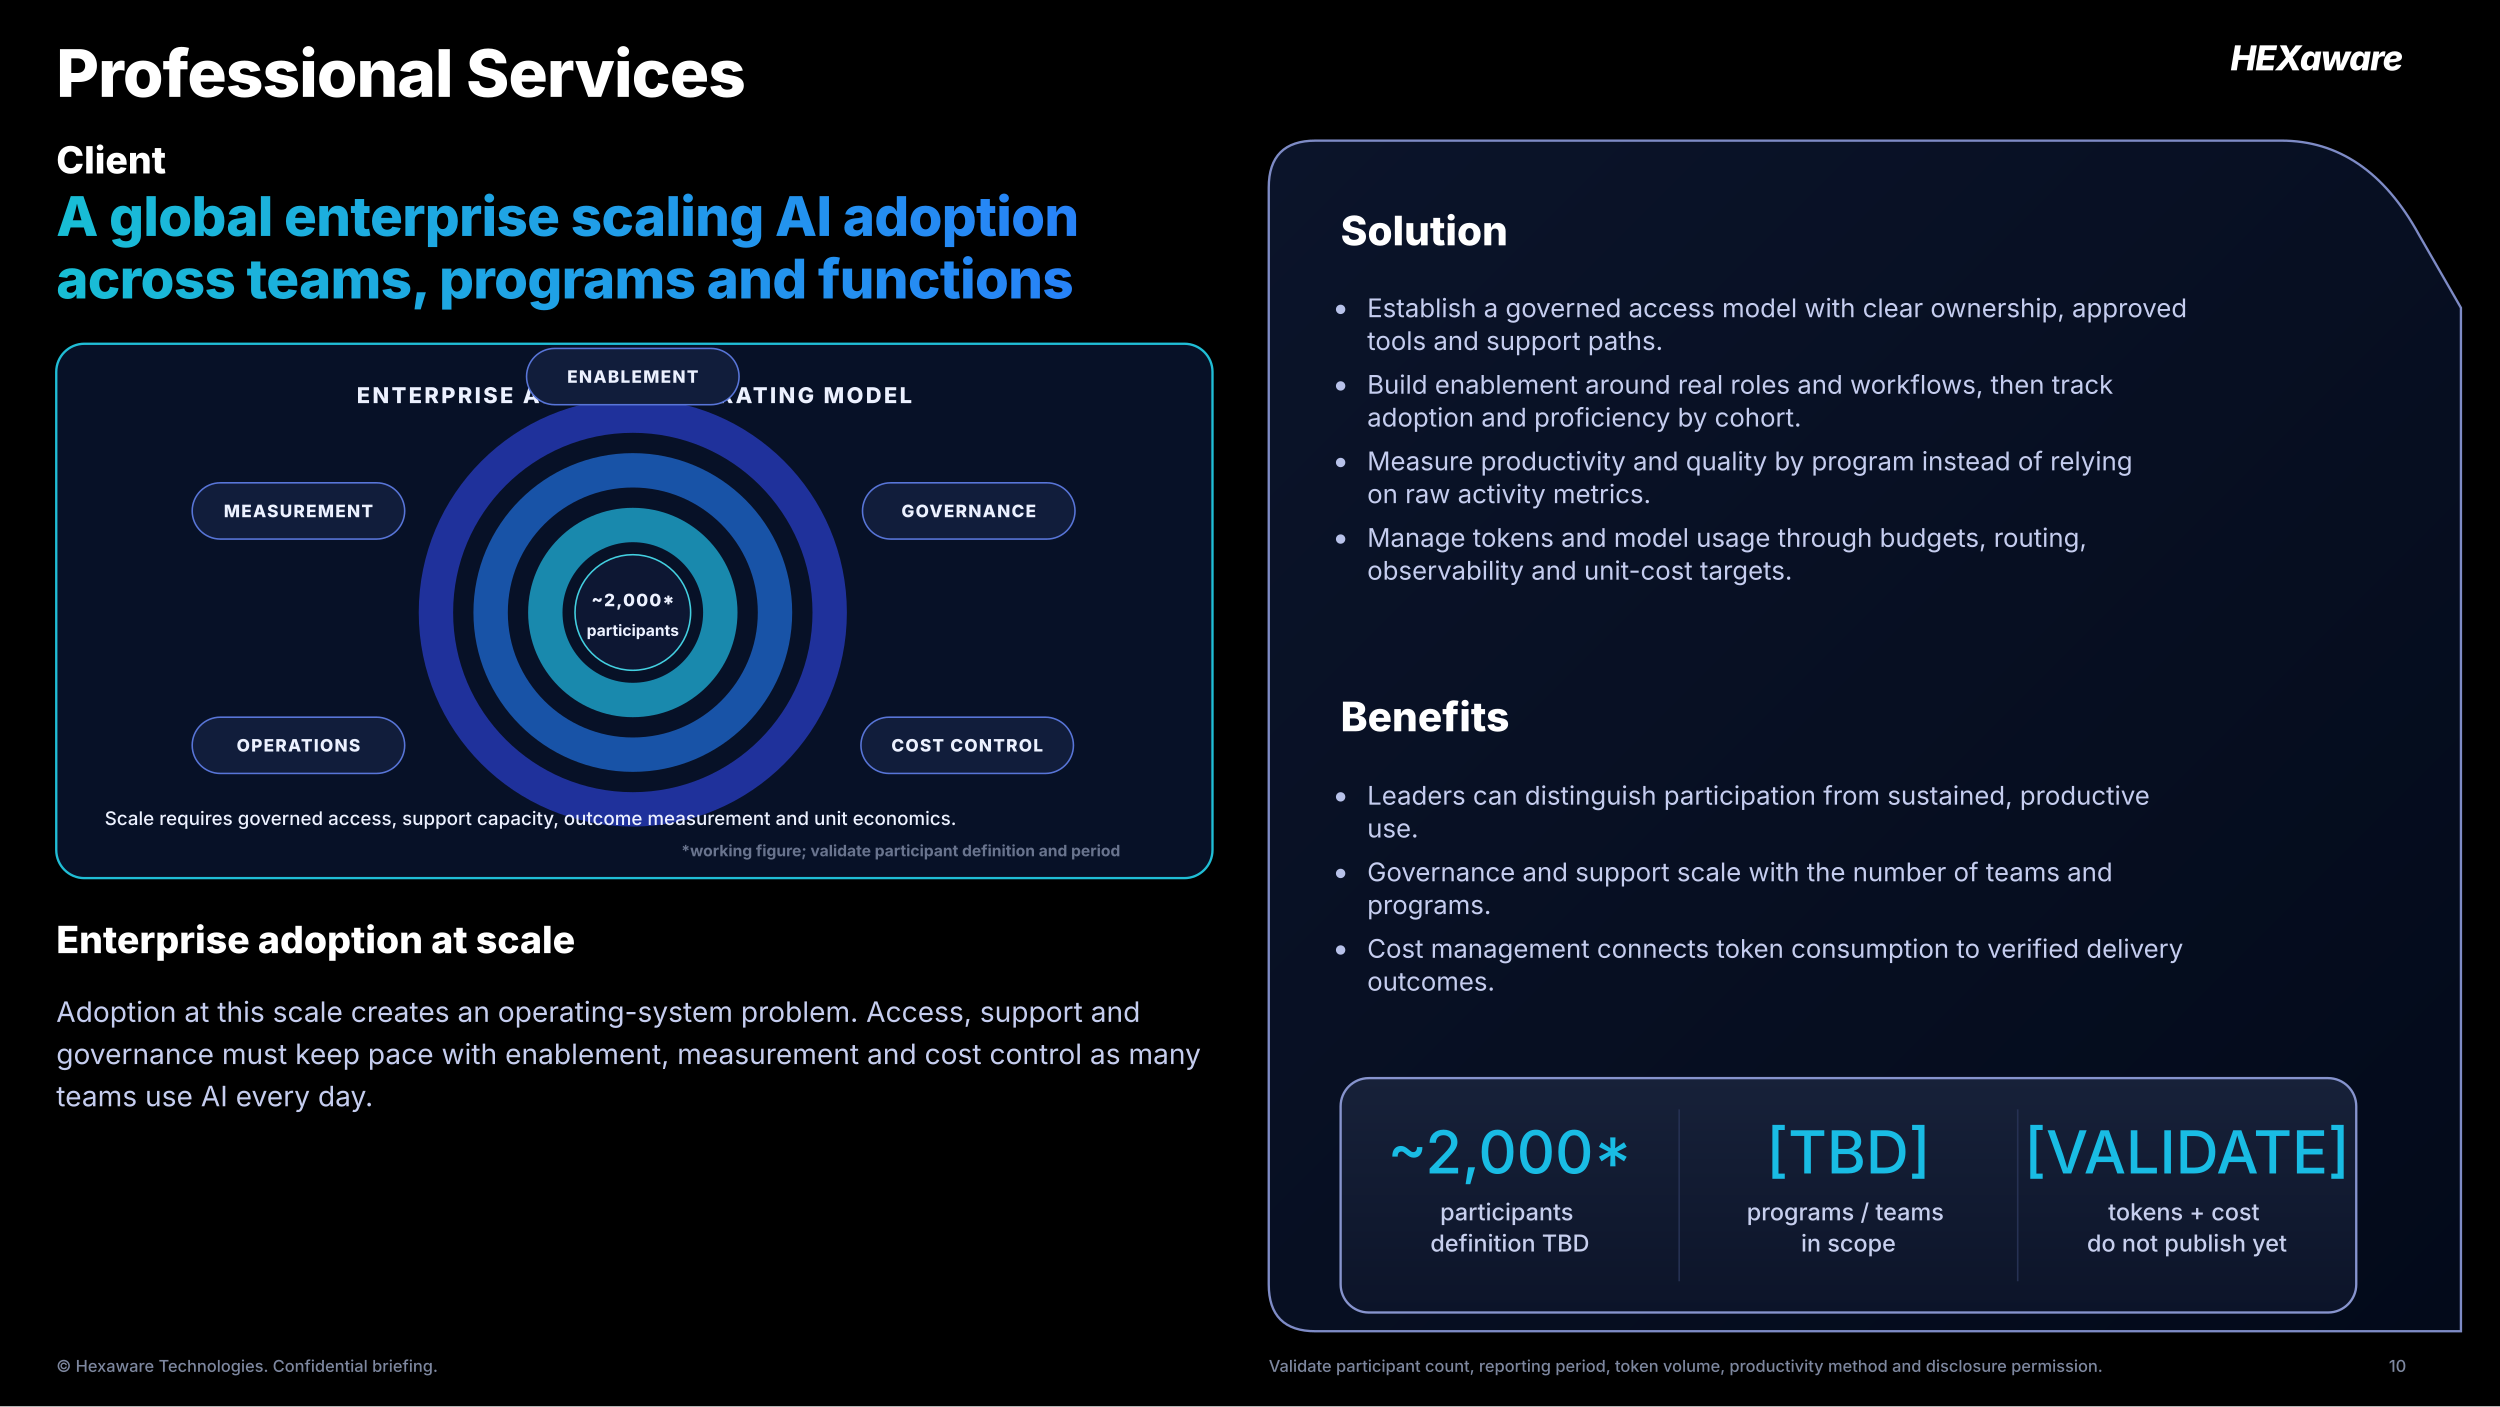
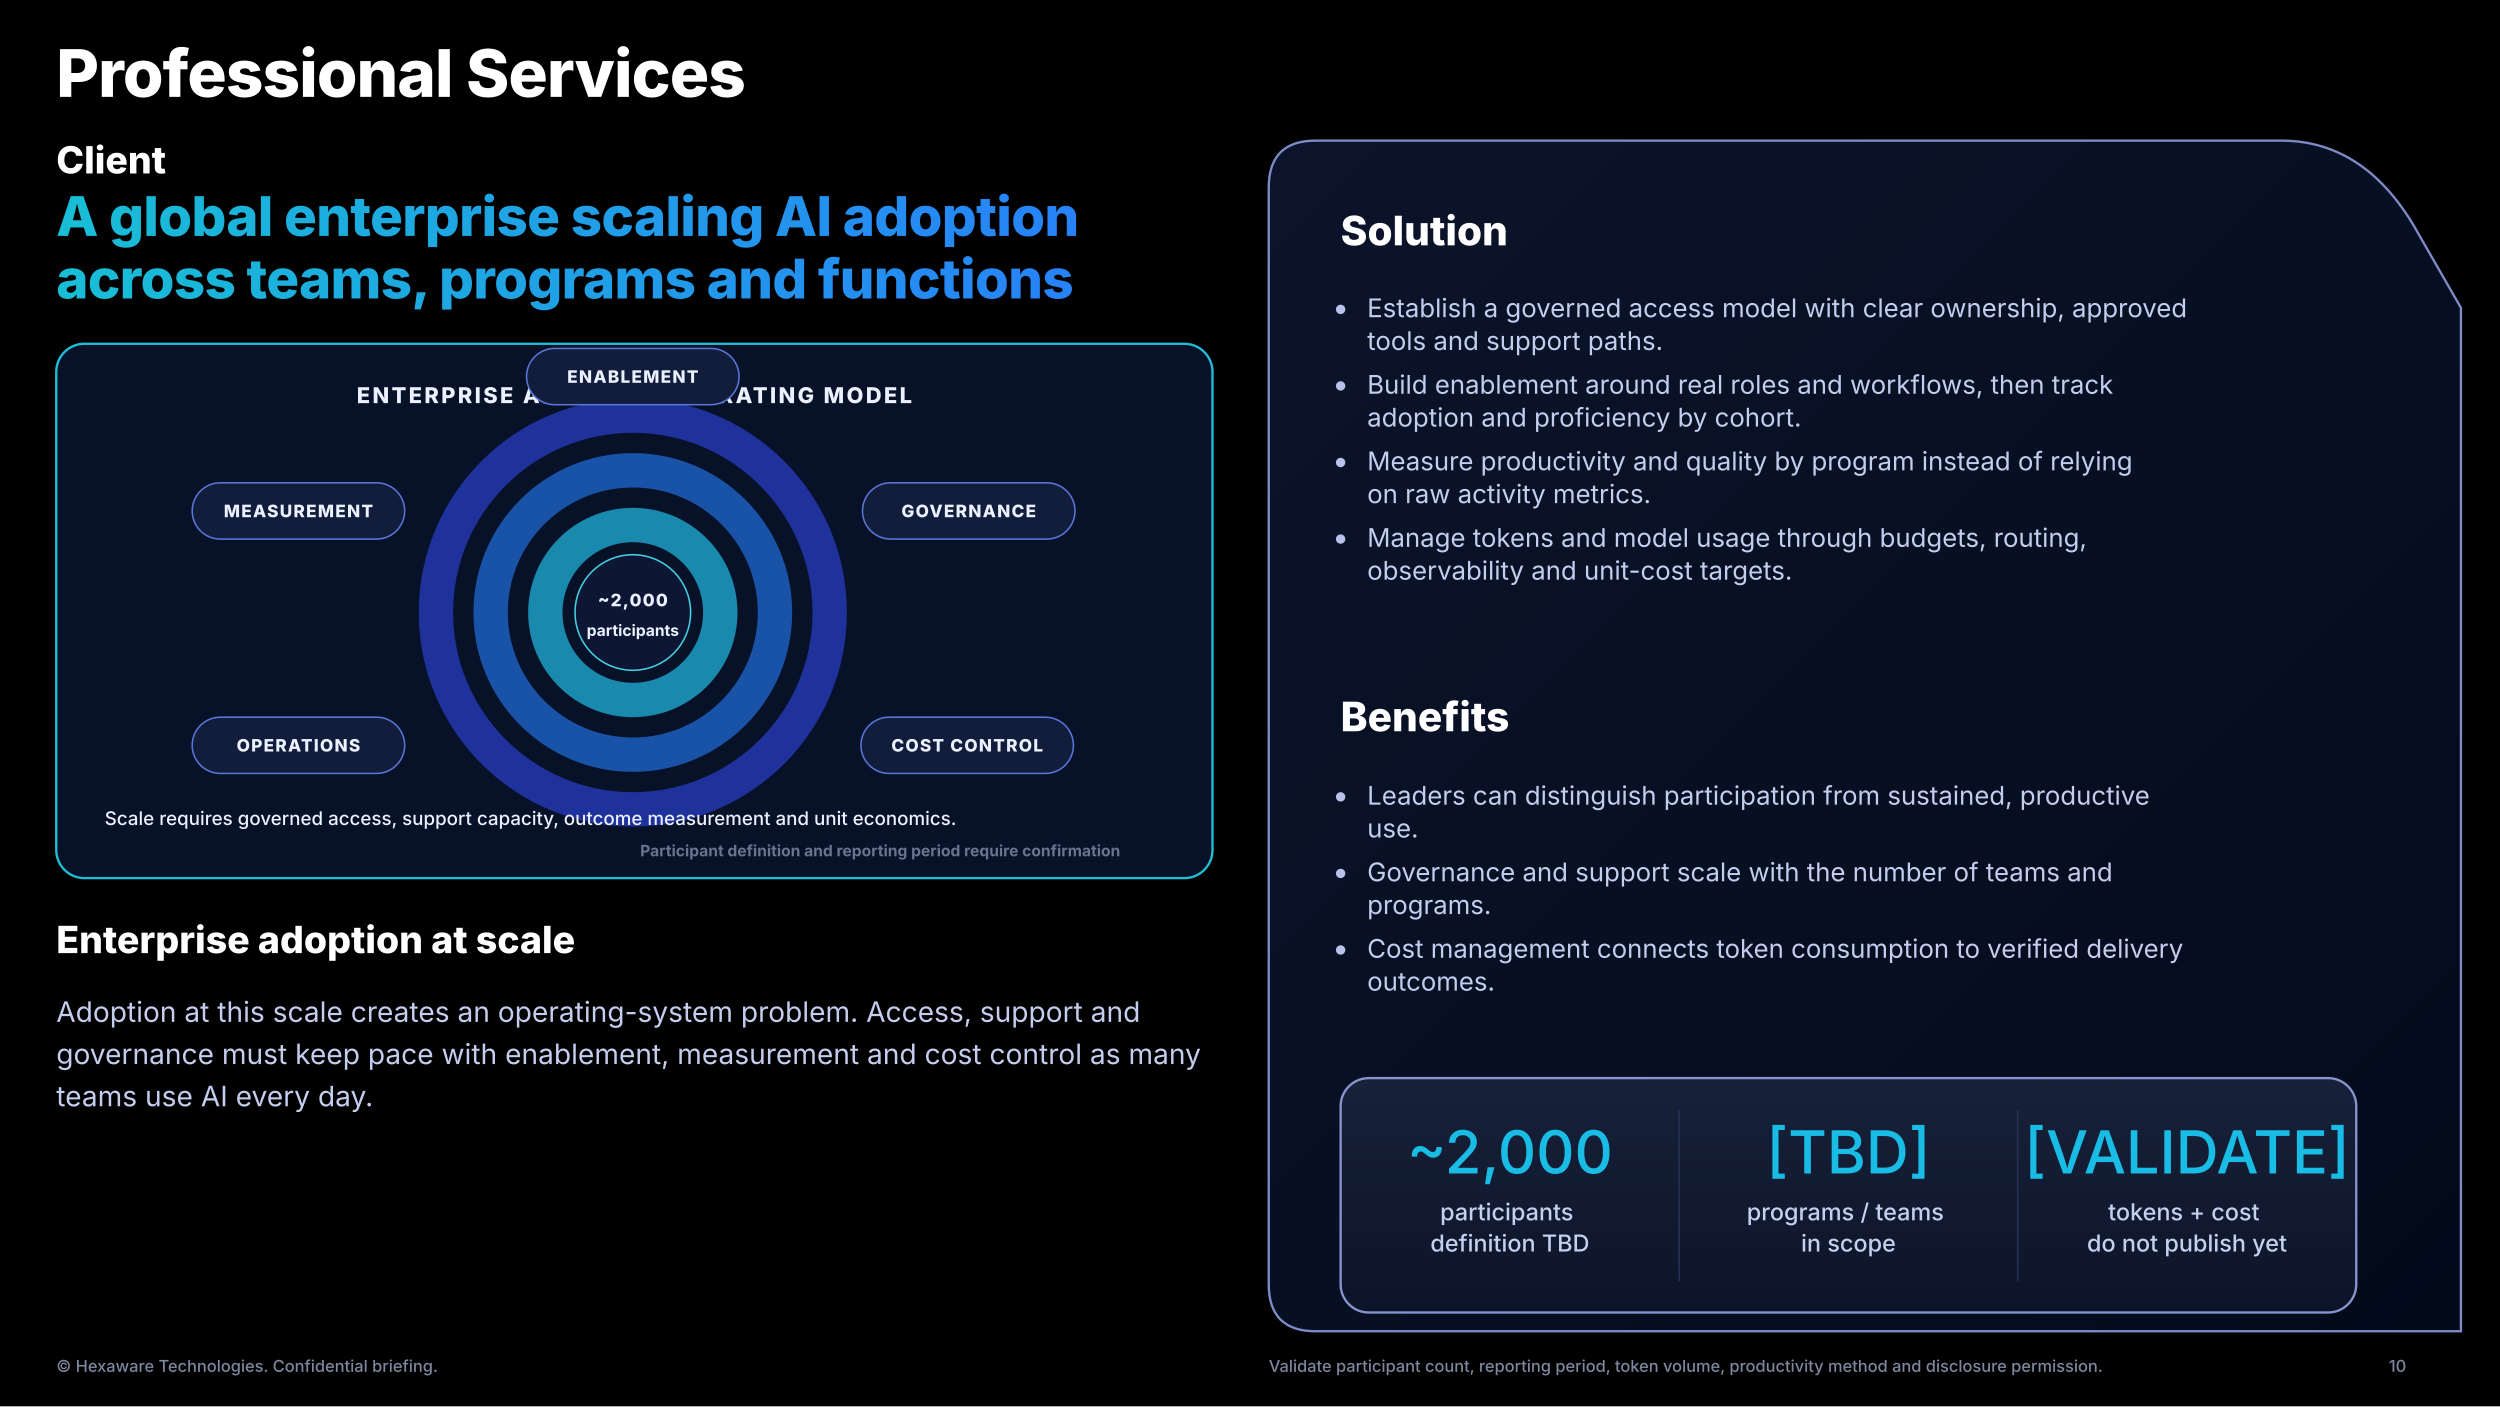
<svg xmlns="http://www.w3.org/2000/svg" width="1600" height="900" viewBox="0 0 1600 900">
  <defs>
    <linearGradient id="accent" x1="0" y1="0" x2="1" y2="0">
      <stop offset="0" stop-color="#18BED5" />
      <stop offset="1" stop-color="#2782F8" />
    </linearGradient>
    <linearGradient id="panel" x1="0" y1="0" x2="1" y2="1">
      <stop offset="0" stop-color="#0B142A" />
      <stop offset="1" stop-color="#030A1A" />
    </linearGradient>
    <linearGradient id="metricBg" x1="0" y1="0" x2="0" y2="1">
      <stop offset="0" stop-color="#172139" />
      <stop offset="1" stop-color="#0C1429" />
    </linearGradient>
    <linearGradient id="contextGlow" x1="0" y1="0" x2="1" y2="1">
      <stop offset="0" stop-color="#EEF1FF" />
      <stop offset="1" stop-color="#DCE9FA" />
    </linearGradient>
    <linearGradient id="coordFill" x1="0" y1="0" x2="0" y2="1">
      <stop offset="0" stop-color="#303DA8" />
      <stop offset="1" stop-color="#142052" />
    </linearGradient>
    <style>
      text{font-family:Inter,Arial,sans-serif}.industry{font-size:42px;font-weight:780;fill:#fff;letter-spacing:-.6px}.section{font-size:24px;font-weight:760;fill:#fff}.client{font-size:35px;font-weight:760;fill:url(#accent);letter-spacing:-.4px}.lead{font-size:24px;font-weight:760;fill:#fff}.copy{font-size:18px;font-weight:430;fill:#C5CDEF}.panelTitle{font-size:26px;font-weight:760;fill:#fff}.body{font-size:16.5px;font-weight:430;fill:#C5CDEF}.metric{font-size:38px;font-weight:450;fill:#19BCE4}.metricLabel{font-size:15px;font-weight:520;fill:#C7CFEE}.note{font-size:10.5px;font-weight:500;fill:#7D879F}.brand{font-size:22px;font-weight:800;font-style:italic;fill:#fff;letter-spacing:-.6px}.vizTitle{font-size:14px;font-weight:800;letter-spacing:1.5px}.vizH{font-size:16px;font-weight:760}.vizMetric{font-size:22px;font-weight:780;fill:#17203A}.vizCap{font-size:11px;font-weight:800;letter-spacing:.8px}.vizSmall{font-size:12px;font-weight:520;fill:#68738D}.vizMicro{font-size:10px;font-weight:650;fill:#69748E}.dark{fill:#17203A}.light{fill:#ECF1FF}.cyan{fill:#1BC5E1}.blue{fill:#3A55C9}.green{fill:#17885B}.amber{fill:#A36B00}
    </style>
  </defs>
  <rect width="1600" height="900" fill="#000" />
  <text x="36" y="62" class="industry">Professional Services</text>
-   <text x="1538" y="45" text-anchor="end" class="brand">HEXaware</text>
  <text x="36" y="111" class="section">Client</text>
  <text x="36" y="151" class="client" text-anchor="start">
    <tspan x="36" dy="0">A global enterprise scaling AI adoption</tspan>
    <tspan x="36" dy="40">across teams, programs and functions</tspan>
  </text>
  <g>
    <rect x="36" y="220" width="740" height="342" rx="18" fill="#071127" stroke="#20BED6" stroke-width="1.5" />
    <text x="406" y="258" text-anchor="middle" class="vizTitle light">ENTERPRISE ADOPTION OPERATING MODEL</text>
    <circle cx="405" cy="392" r="126" fill="none" stroke="#2639B8" stroke-width="22" opacity=".8" />
    <circle cx="405" cy="392" r="91" fill="none" stroke="#1D64C7" stroke-width="22" opacity=".8" />
    <circle cx="405" cy="392" r="56" fill="none" stroke="#1EA7CE" stroke-width="22" opacity=".8" />
    <circle cx="405" cy="392" r="37" fill="#0D1733" stroke="#43D0E1" />
-     <text x="405" y="388" text-anchor="middle" class="vizCap light">~2,000*</text>
+     <text x="405" y="388" text-anchor="middle" class="vizCap light">~2,000</text>
    <text x="405" y="407" text-anchor="middle" class="vizMicro light">participants</text>
    <rect x="337" y="223" width="136" height="36" rx="18" fill="#111D3B" stroke="#5875D8" />
    <text x="405" y="245" text-anchor="middle" class="vizCap light">ENABLEMENT</text>
    <rect x="552" y="309" width="136" height="36" rx="18" fill="#111D3B" stroke="#5875D8" />
    <text x="620" y="331" text-anchor="middle" class="vizCap light">GOVERNANCE</text>
    <rect x="551" y="459" width="136" height="36" rx="18" fill="#111D3B" stroke="#5875D8" />
    <text x="619" y="481" text-anchor="middle" class="vizCap light">COST CONTROL</text>
    <rect x="123" y="459" width="136" height="36" rx="18" fill="#111D3B" stroke="#5875D8" />
    <text x="191" y="481" text-anchor="middle" class="vizCap light">OPERATIONS</text>
    <rect x="123" y="309" width="136" height="36" rx="18" fill="#111D3B" stroke="#5875D8" />
    <text x="191" y="331" text-anchor="middle" class="vizCap light">MEASUREMENT</text>
    <text x="67" y="528" class="vizSmall light">Scale requires governed access, support capacity, outcome measurement and unit economics.</text>
-     <text x="717" y="548" text-anchor="end" class="vizMicro">*working figure; validate participant definition and period</text>
+     <text x="717" y="548" text-anchor="end" class="vizMicro">Participant definition and reporting period require confirmation</text>
  </g>
  <text x="36" y="610" class="lead" text-anchor="start">
    <tspan x="36" dy="0">Enterprise adoption at scale</tspan>
  </text>
  <text x="36" y="654" class="copy" text-anchor="start">
    <tspan x="36" dy="0">Adoption at this scale creates an operating-system problem. Access, support and</tspan>
    <tspan x="36" dy="27">governance must keep pace with enablement, measurement and cost control as many</tspan>
    <tspan x="36" dy="27">teams use AI every day.</tspan>
  </text>
  <path d="M842 90H1460Q1515 90 1548 150L1575 197V852H842Q812 852 812 822V120Q812 90 842 90Z" fill="url(#panel)" stroke="#7E8BC6" stroke-width="1.5" />
  <text x="858" y="157" class="panelTitle">Solution</text>
  <circle cx="858" cy="198" r="3" fill="#B8C2EA" />
  <text x="875" y="203" class="body" text-anchor="start">
    <tspan x="875" dy="0">Establish a governed access model with clear ownership, approved</tspan>
    <tspan x="875" dy="21">tools and support paths.</tspan>
  </text>
  <circle cx="858" cy="247" r="3" fill="#B8C2EA" />
  <text x="875" y="252" class="body" text-anchor="start">
    <tspan x="875" dy="0">Build enablement around real roles and workflows, then track</tspan>
    <tspan x="875" dy="21">adoption and proficiency by cohort.</tspan>
  </text>
  <circle cx="858" cy="296" r="3" fill="#B8C2EA" />
  <text x="875" y="301" class="body" text-anchor="start">
    <tspan x="875" dy="0">Measure productivity and quality by program instead of relying</tspan>
    <tspan x="875" dy="21">on raw activity metrics.</tspan>
  </text>
  <circle cx="858" cy="345" r="3" fill="#B8C2EA" />
  <text x="875" y="350" class="body" text-anchor="start">
    <tspan x="875" dy="0">Manage tokens and model usage through budgets, routing,</tspan>
    <tspan x="875" dy="21">observability and unit-cost targets.</tspan>
  </text>
  <text x="858" y="468" class="panelTitle">Benefits</text>
  <circle cx="858" cy="510" r="3" fill="#B8C2EA" />
  <text x="875" y="515" class="body" text-anchor="start">
    <tspan x="875" dy="0">Leaders can distinguish participation from sustained, productive</tspan>
    <tspan x="875" dy="21">use.</tspan>
  </text>
  <circle cx="858" cy="559" r="3" fill="#B8C2EA" />
  <text x="875" y="564" class="body" text-anchor="start">
    <tspan x="875" dy="0">Governance and support scale with the number of teams and</tspan>
    <tspan x="875" dy="21">programs.</tspan>
  </text>
  <circle cx="858" cy="608" r="3" fill="#B8C2EA" />
  <text x="875" y="613" class="body" text-anchor="start">
    <tspan x="875" dy="0">Cost management connects token consumption to verified delivery</tspan>
    <tspan x="875" dy="21">outcomes.</tspan>
  </text>
  <g>
    <rect x="858" y="690" width="650" height="150" rx="18" fill="url(#metricBg)" stroke="#8794CE" stroke-width="1.5" />
-     <text x="966.333" y="751" class="metric" text-anchor="middle">~2,000*</text>
+     <text x="966.333" y="751" class="metric" text-anchor="middle">~2,000</text>
    <text x="966.333" y="781" class="metricLabel" text-anchor="middle">
      <tspan x="966.333" dy="0">participants</tspan>
      <tspan x="966.333" dy="20">definition TBD</tspan>
    </text>
    <line x1="1074.667" y1="710" x2="1074.667" y2="820" stroke="#263153" />
    <text x="1183" y="751" class="metric" text-anchor="middle">[TBD]</text>
    <text x="1183" y="781" class="metricLabel" text-anchor="middle">
      <tspan x="1183" dy="0">programs / teams</tspan>
      <tspan x="1183" dy="20">in scope</tspan>
    </text>
    <line x1="1291.333" y1="710" x2="1291.333" y2="820" stroke="#263153" />
    <text x="1399.667" y="751" class="metric" text-anchor="middle">[VALIDATE]</text>
    <text x="1399.667" y="781" class="metricLabel" text-anchor="middle">
      <tspan x="1399.667" dy="0">tokens + cost</tspan>
      <tspan x="1399.667" dy="20">do not publish yet</tspan>
    </text>
  </g>
  <text x="36" y="878" class="note">© Hexaware Technologies. Confidential briefing.</text>
  <text x="812" y="878" class="note">Validate participant count, reporting period, token volume, productivity method and disclosure permission.</text>
  <text x="1540" y="878" text-anchor="end" class="note">10</text>
</svg>
